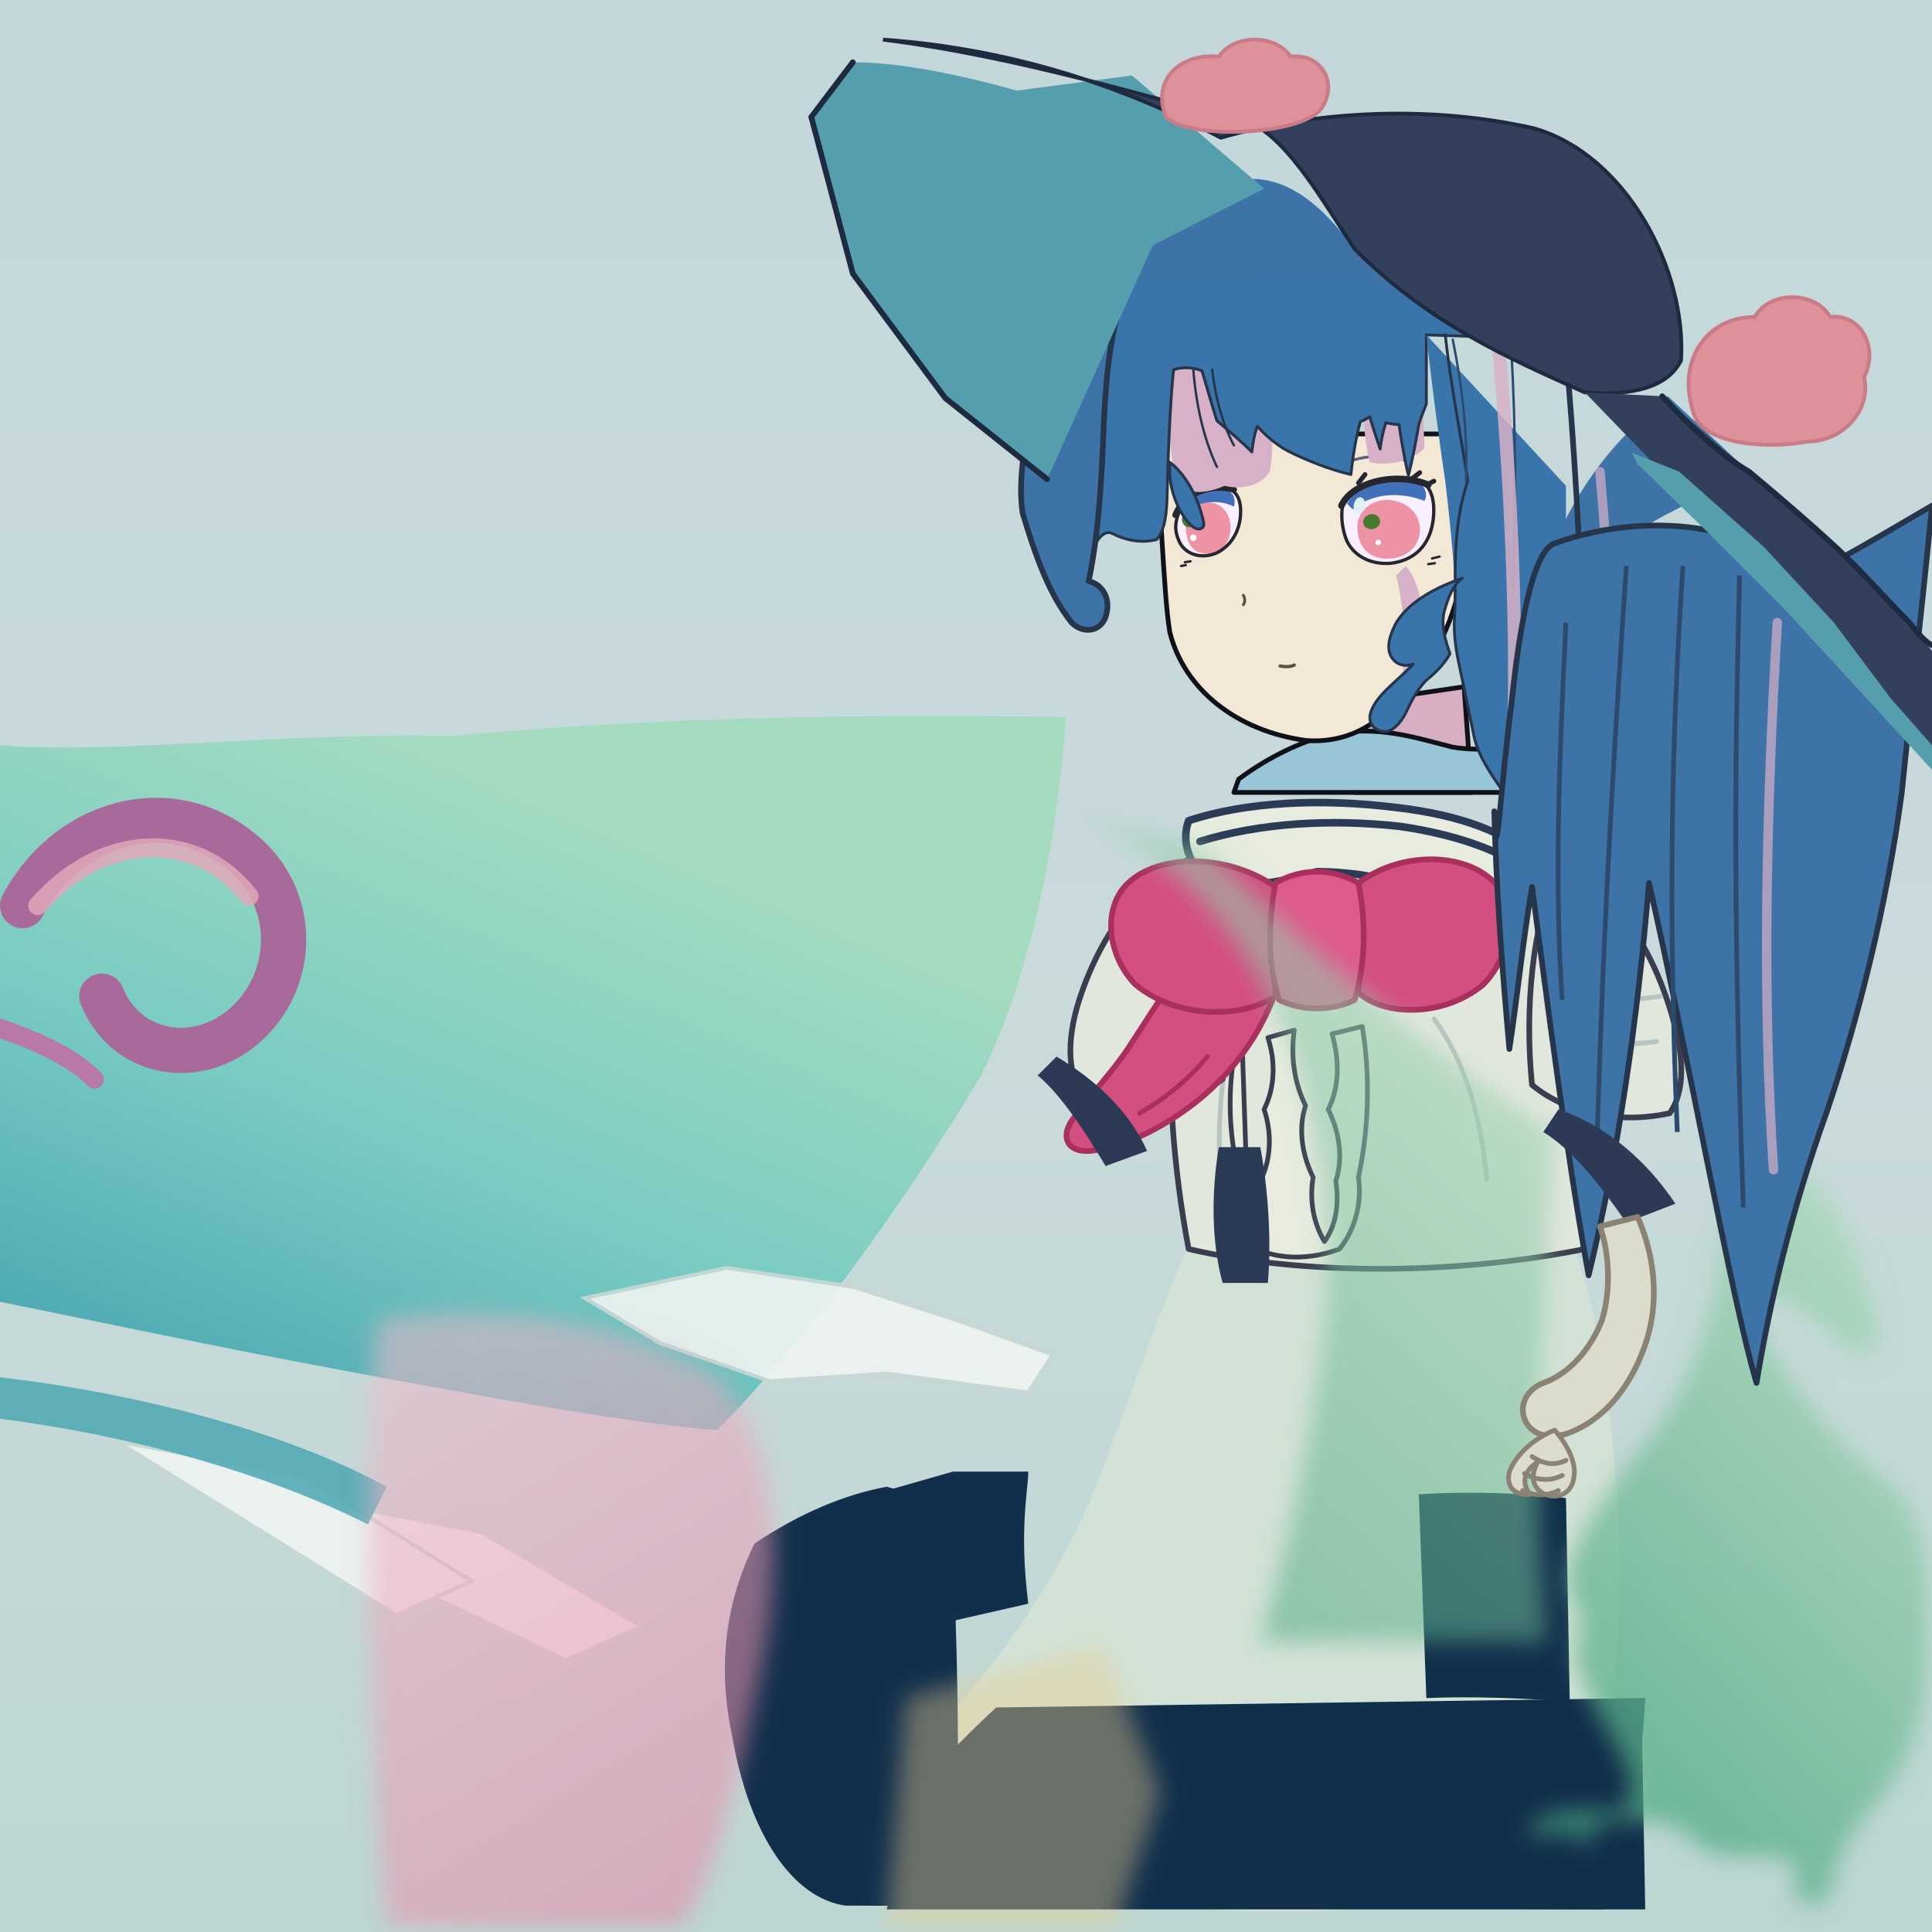
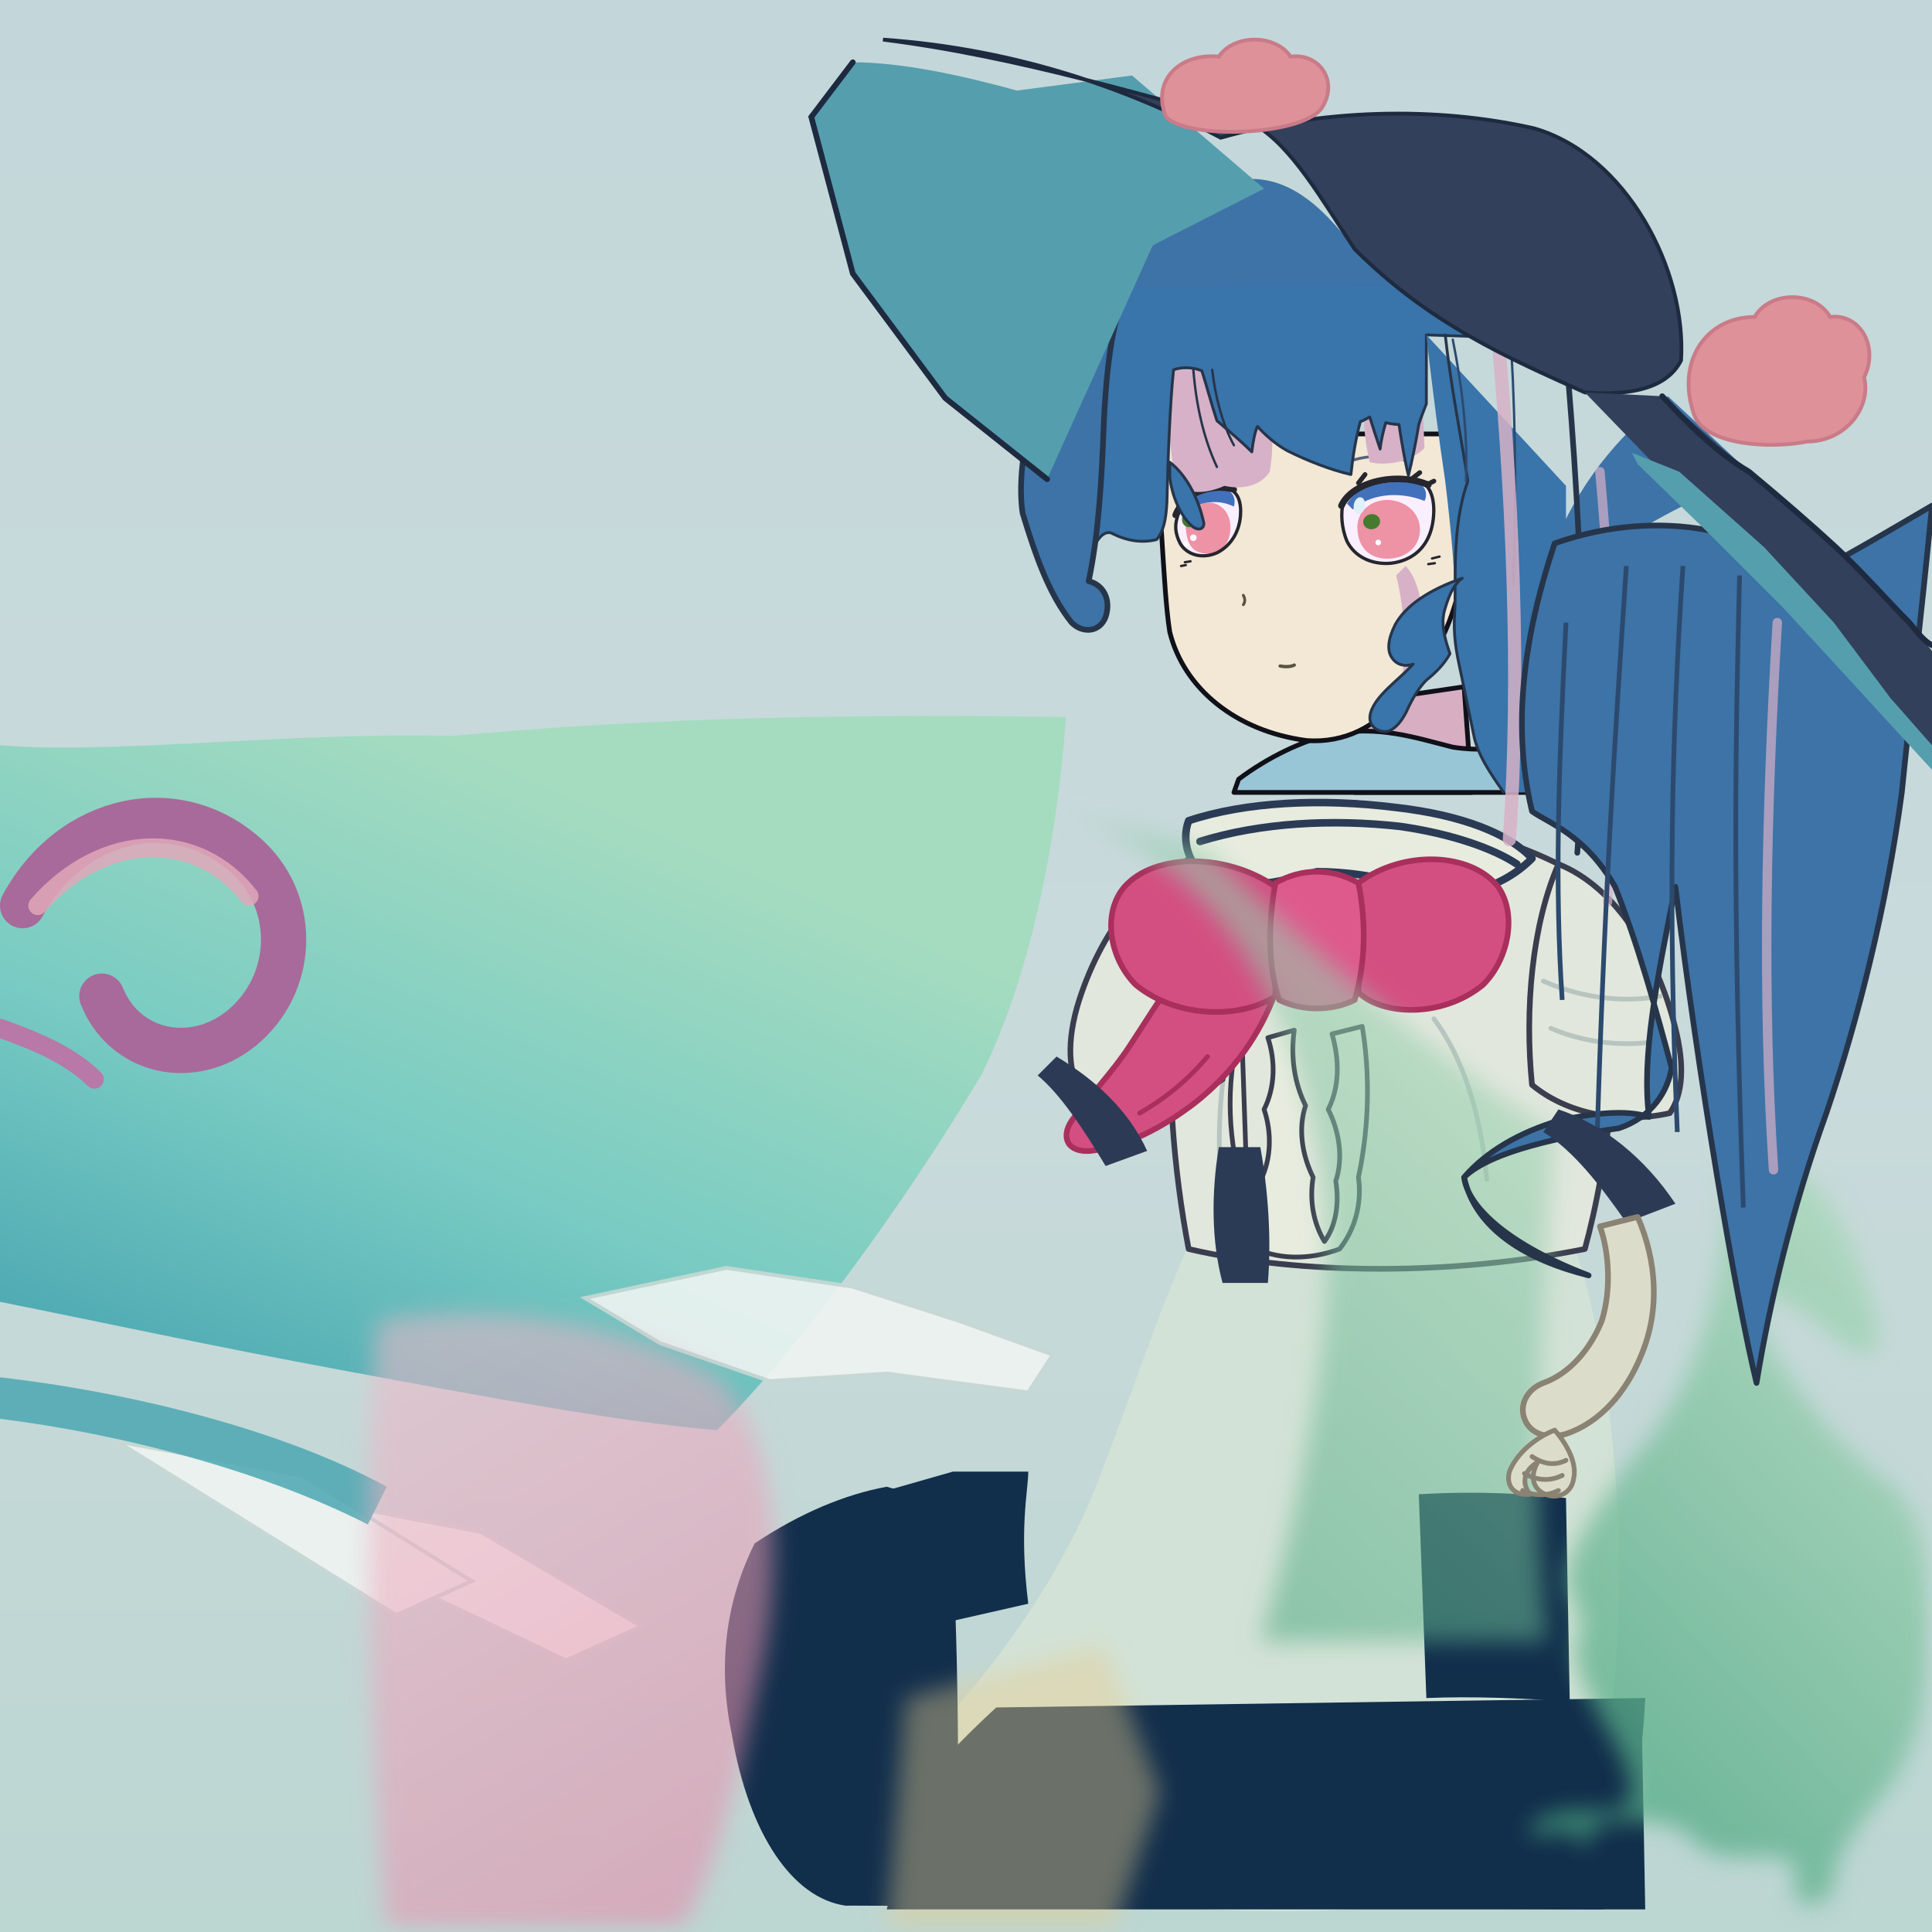
<svg xmlns="http://www.w3.org/2000/svg" viewBox="0 0 1024 1024">
  <defs>
    <linearGradient id="bgGrad" x1="0" y1="0" x2="0" y2="1">
      <stop offset="0" stop-color="#c3d7da" />
      <stop offset="0.55" stop-color="#c9dadb" />
      <stop offset="1" stop-color="#bcd6d2" />
    </linearGradient>
    <linearGradient id="ribbonGrad" x1="0.7" y1="0.2" x2="0.2" y2="1">
      <stop offset="0" stop-color="#a5dcc0" />
      <stop offset="0.55" stop-color="#78cbc3" />
      <stop offset="1" stop-color="#4ba7b1" />
    </linearGradient>
    <linearGradient id="tailGrad" x1="0" y1="0" x2="0.6" y2="1">
      <stop offset="0" stop-color="#e0a8b8" />
      <stop offset="0.5" stop-color="#b878a8" />
      <stop offset="1" stop-color="#8a5a88" />
    </linearGradient>
    <linearGradient id="greenOvGrad" x1="0.8" y1="0.1" x2="0.3" y2="1">
      <stop offset="0" stop-color="#a8d8b8" />
      <stop offset="1" stop-color="#4ba781" />
    </linearGradient>
    <linearGradient id="pinkOvGrad" x1="0.3" y1="0" x2="0.7" y2="1">
      <stop offset="0" stop-color="#f0b8c8" />
      <stop offset="1" stop-color="#e888a8" />
    </linearGradient>
    <filter id="soft" x="-20%" y="-20%" width="140%" height="140%">
      <feGaussianBlur stdDeviation="6" />
    </filter>
    <filter id="softer" x="-30%" y="-30%" width="160%" height="160%">
      <feGaussianBlur stdDeviation="14" />
    </filter>
  </defs>
  <rect id="bg-sky" width="1024" height="1024" fill="url(#bgGrad)" />
  <path id="ribbon-body" d="M 0 395              C 60 400, 150 388, 240 390              C 330 382, 420 378, 565 380              C 560 450, 545 520, 520 570              C 478 640, 424 714, 380 758              C 330 754, 255 740, 180 726              C 115 714, 50 700, 0 690 Z" fill="url(#ribbonGrad)" />
  <g id="ribbon-tail">
    <path d="M 12 480 C 38 432, 95 420, 132 455 C 158 480, 156 522, 128 545 C 102 566, 66 558, 54 528" fill="none" stroke="#a86a9a" stroke-width="24" stroke-linecap="round" />
    <path d="M 20 480 C 55 440, 105 440, 132 475" fill="none" stroke="#e0a8b8" stroke-width="10" stroke-linecap="round" opacity="0.85" />
    <path d="M 0 545 C 20 552, 38 560, 50 572" fill="none" stroke="#b878a8" stroke-width="10" stroke-linecap="round" />
  </g>
  <g id="ribbon-white" fill="#eef4f2" opacity="0.9" stroke="#c8d8d4" stroke-width="2">
    <path d="M 310 688 L 385 672 L 452 682 L 508 700 L 558 718 L 545 738 L 470 728 L 408 732 L 350 712 L 310 688 Z" />
    <path d="M 150 792 L 255 812 L 340 862 L 300 880 L 195 830 Z" />
    <path d="M 62 764 L 160 782 L 250 838 L 210 856 L 120 800 Z" />
  </g>
  <path id="ribbon-tealband" d="M 0 730 C 70 738, 150 758, 205 788 L 195 808 C 140 780, 65 760, 0 752 Z" fill="#4ba7b1" opacity="0.85" />
  <g id="skirt2" stroke-linecap="round" stroke-linejoin="round">
    <path id="skirt-underlayer" d="M 470 790 C 455 810, 442 840, 435 875 L 545 850 C 540 810, 545 790, 545 780 L 505 780 Z" fill="#112e4b" />
    <path id="skirt-light-body" d="M 630 660              C 612 700, 598 745, 578 795              C 552 855, 505 915, 448 962              C 500 990, 570 1008, 640 1012              C 720 1016, 790 1008, 838 988              C 856 930, 862 850, 856 780              C 852 730, 845 690, 834 660 Z" fill="#d2e2d6" />
    <path id="skirt-band-left" d="M 470 788 C 448 792, 424 802, 400 818 C 385 848, 380 882, 388 920 C 397 972, 420 1006, 448 1010 L 506 1004 C 509 948, 508 878, 504 798 Z" fill="#112e4b" />
    <path id="skirt-hem-solid" d="M 470 1012 C 480 970, 500 935, 528 908 L 870 902 L 872 1012 Z" fill="#112e4b" />
    <path id="skirt-band-bottom" d="M 448 1010 C 462 975, 490 940, 528 905 L 872 900 C 870 942, 862 982, 850 1012 Z" fill="#112e4b" />
    <path id="skirt-band-right" d="M 752 792 C 785 790, 812 792, 830 794 L 832 902 C 808 900, 780 899, 756 900 Z" fill="#112e4b" />
  </g>
  <g id="torso" stroke-linecap="round" stroke-linejoin="round">
    <path id="blouse" d="M 640 442              C 700 428, 770 430, 826 458              C 850 480, 860 520, 856 565              C 852 610, 846 640, 840 662              C 770 676, 690 676, 630 662              C 622 620, 618 570, 622 535              C 625 498, 630 466, 640 442 Z" fill="#e1e7dc" stroke="#3a3d4d" stroke-width="3" />
    <g id="blouse-wrinkles" fill="none" stroke="#b8c4c0" stroke-width="2.5">
      <path d="M 760 540 C 775 560, 785 590, 788 625" />
      <path d="M 650 560 C 645 590, 645 620, 650 648" />
    </g>
    <path id="jabot" d="M 658 542              C 650 570, 650 600, 658 628 C 654 640, 656 652, 662 660              C 668 650, 670 638, 668 626 C 674 614, 674 600, 670 588 C 676 576, 676 562, 672 550              L 686 546 C 684 560, 686 574, 692 586 C 688 598, 690 612, 696 624 C 694 636, 696 648, 702 658              C 708 650, 710 638, 708 626 C 712 614, 710 600, 704 588 C 710 576, 710 562, 706 548              L 722 544 C 726 568, 726 596, 720 624 C 722 638, 718 652, 710 662              C 694 668, 676 668, 662 660 Z" fill="#e7ecdf" stroke="#3a3d4d" stroke-width="2.5" />
    <path id="jabot-stripe" d="M 646 608 C 642 632, 642 658, 648 680 L 672 680 C 674 656, 672 630, 668 608 Z" fill="#2b3b55" />
    <path id="sleeve-left" d="M 640 452 C 610 460, 585 490, 572 530 C 565 552, 566 570, 574 580 C 600 588, 630 585, 648 572 C 652 530, 650 485, 640 452 Z" fill="#e1e7dc" stroke="#3a3d4d" stroke-width="3" />
    <path id="sleeve-right" d="M 826 458 C 856 470, 878 505, 888 545 C 893 565, 892 580, 885 590 C 858 596, 830 590, 812 575 C 808 535, 812 490, 826 458 Z" fill="#e1e7dc" stroke="#3a3d4d" stroke-width="3" />
    <g id="sleeve-gathers" fill="none" stroke="#b8c4c0" stroke-width="2.5">
      <path d="M 822 545 C 838 552, 858 555, 878 552" />
      <path d="M 818 520 C 836 528, 858 532, 880 528" />
    </g>
    <path id="collar-ext" d="M 630 435 C 660 425, 700 423, 740 428 C 775 432, 800 442, 812 455 C 795 472, 770 478, 748 470 C 730 464, 712 462, 698 462 C 678 468, 656 472, 640 466 C 630 458, 626 446, 630 435 Z" fill="#e7ecdf" stroke="#2b3b55" stroke-width="4" />
    <path id="collar-trim" d="M 636 446 C 668 436, 706 434, 742 438 C 770 442, 792 450, 804 458" fill="none" stroke="#2b3b55" stroke-width="4" />
    <g id="bow" stroke="#a92f5c" stroke-width="3">
      <path id="bow-tail" d="M 676 526 C 668 548, 654 568, 634 584 C 616 598, 596 608, 578 610 C 566 611, 562 603, 568 594 C 578 580, 590 568, 599 554 C 607 542, 614 530, 622 520 C 638 512, 658 515, 676 526 Z" fill="#d44f81" />
      <path id="bow-tail-fold" d="M 640 560 C 630 572, 618 582, 604 590" fill="none" stroke="#a92f5c" stroke-width="2.5" />
      <path id="bow-wing-l" d="M 676 470 C 650 452, 612 452, 596 470 C 584 484, 588 508, 602 522 C 624 540, 658 540, 676 528 Z" fill="#d44f81" />
      <path id="bow-wing-r" d="M 720 468 C 744 450, 780 452, 794 470 C 804 484, 800 508, 786 522 C 764 540, 732 538, 720 526 Z" fill="#d44f81" />
      <path id="bow-knot" d="M 676 468 C 672 490, 672 512, 678 530 C 690 536, 706 536, 718 530 C 724 510, 724 488, 720 468 C 706 460, 690 460, 676 468 Z" fill="#de5a8c" />
    </g>
  </g>
  <path id="green-behind" d="M 560 430 C 600 440, 640 470, 668 520 C 700 580, 710 650, 700 720 C 692 780, 680 830, 668 870 L 820 870 C 810 780, 818 690, 824 600 C 760 560, 690 500, 640 450 Z" fill="url(#greenOvGrad)" opacity="0.55" filter="url(#soft)" />
  <path id="green-overlay" d="M 917 600 Q 917 712 870 768 Q 824 825 832 844 Q 841 862 836 870 Q 830 879 854 920 Q 877 961 850 960 Q 823 958 814 966 Q 805 975 820 972 Q 835 968 838 976 Q 842 985 842 974 Q 843 964 867 965 Q 891 966 898 976 Q 905 985 930 984 Q 955 983 952 996 Q 948 1009 960 1009 Q 971 1009 972 996 Q 972 982 998 951 Q 1023 920 1023 860 Q 1023 801 998 784 Q 974 767 949 731 Q 924 695 932 688 Q 939 680 972 708 Q 1005 737 990 684 Q 974 631 946 616 Z" fill="url(#greenOvGrad)" opacity="0.75" filter="url(#soft)" />
  <path id="pink-overlay" d="M 200 700 C 260 690, 330 700, 380 730 C 412 760, 418 830, 400 900 C 388 960, 372 1010, 360 1022 L 205 1022 C 195 910, 192 790, 200 700 Z" fill="url(#pinkOvGrad)" opacity="0.55" filter="url(#soft)" />
  <path id="yellow-overlay" d="M 480 900 L 585 872 L 615 950 L 590 1024 L 470 1024 Z" fill="#e6cc90" opacity="0.42" filter="url(#soft)" />
  <g id="face-group" transform="translate(580,150) scale(0.5)" stroke-linecap="round" stroke-linejoin="round">
    <path id="neck" d="M 276 445 L 392 428 L 400 540 L 276 540 Z" fill="#d7aec2" stroke="#101018" stroke-width="5" />
    <path id="collar" d="M 148 540 L 153 526 C 185 502, 220 486, 248 479 C 300 468, 340 482, 380 492 C 430 500, 470 485, 500 468 L 500 540 Z" fill="#99c6d6" stroke="#101018" stroke-width="5" />
    <g id="face">
      <path id="skin" d="M 60 160 C 72 220, 72 320, 80 370 C 95 430, 150 475, 225 485 C 265 488, 300 470, 322 440 C 358 408, 380 360, 388 318 C 393 262, 388 205, 372 160 Z" fill="#f2e8d5" stroke="#101018" stroke-width="5" />
      <path id="skin-shadow-cheek" d="M 330 300 C 350 320, 355 380, 340 430 C 335 445, 326 450, 322 445 C 332 400, 330 350, 320 310 Z" fill="#d7b1c7" />
      <path id="nose" d="M 158 331 C 160 335, 160 338, 158 341" fill="none" stroke="#5a533e" stroke-width="3" stroke-linecap="round" />
      <path id="mouth" d="M 197 406 C 202 407, 208 407, 212 405" fill="none" stroke="#5a533e" stroke-width="3.5" stroke-linecap="round" />
    </g>
    <g id="eye-left">
      <path id="eyeL-sclera" d="M 88 248 C 94 228, 116 214, 142 218 C 152 221, 156 232, 155 246 C 154 262, 146 278, 130 286 C 114 293, 98 288, 91 276 C 86 266, 85 258, 88 248 Z" fill="#faefff" />
      <path id="eyeL-lid-band" d="M 92 244 C 100 226, 122 216, 142 220 C 148 223, 150 230, 148 237 C 130 228, 108 232, 96 246 Z" fill="#4171ba" />
      <path id="eyeL-iris" d="M 97 260 C 96 242, 110 231, 125 233 C 139 236, 146 249, 144 264 C 142 281, 128 290, 113 286 C 101 283, 98 272, 97 260 Z" fill="#ee92a5" />
      <ellipse id="eyeL-green" cx="101" cy="250" rx="8" ry="9" transform="rotate(15 101 250)" fill="#467a2e" />
      <ellipse id="eyeL-glint" cx="90" cy="228" rx="6" ry="8" fill="#dff0f7" />
      <circle id="eyeL-dot1" cx="105" cy="270" r="3.5" fill="#ffffff" />
      <circle id="eyeL-dot2" cx="97" cy="277" r="2.5" fill="#ffffff" />
      <path id="eyeL-outline" d="M 88 248 C 94 228, 116 214, 142 218 C 152 221, 156 232, 155 246 C 154 262, 146 278, 130 286 C 114 293, 98 288, 91 276 C 86 266, 85 258, 88 248 Z" fill="none" stroke="#26262e" stroke-width="3.5" />
      <path id="eyeL-lash-top" d="M 86 246 C 94 224, 122 212, 148 219" fill="none" stroke="#26262e" stroke-width="6.5" stroke-linecap="round" />
      <g id="eyeL-lower-ticks" stroke="#26262e" stroke-width="2.5" stroke-linecap="round">
        <path d="M 96 296 L 102 295" />
        <path d="M 92 300 L 97 299" />
      </g>
    </g>
    <g id="eye-right">
      <path id="eyeR-sclera" d="M 264 232 C 272 212, 320 202, 348 212 C 360 218, 362 240, 358 258 C 353 280, 338 294, 315 297 C 294 299, 276 290, 268 274 C 262 260, 261 244, 264 232 Z" fill="#faefff" />
      <path id="eyeR-lid-band" d="M 268 234 C 278 214, 318 206, 346 214 C 352 217, 353 226, 350 231 C 322 220, 292 224, 274 240 Z" fill="#4171ba" />
      <path id="eyeR-iris" d="M 279 262 C 277 242, 294 229, 313 230 C 334 232, 347 247, 345 265 C 343 283, 326 294, 306 292 C 289 290, 280 278, 279 262 Z" fill="#ee92a5" />
      <ellipse id="eyeR-green" cx="294" cy="253" rx="9" ry="8" transform="rotate(-10 294 253)" fill="#467a2e" />
      <ellipse id="eyeR-glint" cx="281" cy="236" rx="6" ry="9" transform="rotate(10 281 236)" fill="#dff0f7" />
      <circle id="eyeR-dot1" cx="301" cy="275" r="3" fill="#ffffff" />
      <path id="eyeR-outline" d="M 264 232 C 272 212, 320 202, 348 212 C 360 218, 362 240, 358 258 C 353 280, 338 294, 315 297 C 294 299, 276 290, 268 274 C 262 260, 261 244, 264 232 Z" fill="none" stroke="#26262e" stroke-width="3.5" />
      <path id="eyeR-lash-top" d="M 262 236 C 274 210, 322 200, 354 214" fill="none" stroke="#26262e" stroke-width="7" stroke-linecap="round" />
      <g id="eyeR-lash-spikes" stroke="#26262e" stroke-width="5" stroke-linecap="round">
        <path d="M 280 212 L 287 203" />
        <path d="M 336 208 L 345 201" />
        <path d="M 352 214 L 360 210" />
      </g>
      <g id="eyeR-lower-ticks" stroke="#26262e" stroke-width="2.5" stroke-linecap="round">
        <path d="M 358 292 L 366 290" />
        <path d="M 354 298 L 361 297" />
      </g>
      <path id="brow-left" d="M 88 205 C 105 199, 125 199, 142 203" fill="none" stroke="#55627a" stroke-width="3" />
      <path id="brow-right" d="M 268 190 C 288 182, 312 182, 330 188" fill="none" stroke="#55627a" stroke-width="3" />
    </g>
    <g id="hair" stroke="#26354a" stroke-width="3">
      <path id="pink-pocket-1" d="M 78 92 L 175 92 C 188 128, 192 165, 186 200 C 176 216, 155 219, 138 215 C 118 224, 98 224, 88 213 C 80 190, 77 130, 78 92 Z" fill="#d7b1c7" stroke="none" />
      <path id="pink-pocket-2" d="M 286 128 L 348 125 L 350 175 C 335 190, 310 194, 292 190 C 287 170, 285 148, 286 128 Z" fill="#d7b1c7" stroke="none" />
      <path id="hair-top" d="M 0 0 L 500 0 L 500 60 L 352 55 L 352 128              C 349 136, 346 143, 344 150              C 341 168, 337 188, 333 204              C 329 188, 325 164, 323 150              C 318 150, 313 149, 309 148              C 306 158, 304 167, 303 176              C 299 164, 295 152, 292 142              C 288 144, 285 146, 282 147              C 277 165, 274 185, 272 203              C 250 198, 225 188, 205 178              C 192 171, 180 160, 173 152              C 170 158, 168 170, 167 179              C 158 170, 143 157, 130 146              C 124 128, 118 105, 114 93              C 104 89, 92 89, 84 92              C 80 130, 78 190, 77 232              C 76 252, 73 264, 66 272              C 50 276, 34 273, 20 266              C 12 261, 4 270, 0 279 Z" fill="#3974ab" />
      <g id="hair-thin-lines" fill="none" stroke="#26354a" stroke-width="2.5">
        <path d="M 105 92 C 108 130, 116 165, 130 195" />
        <path d="M 125 92 C 128 120, 136 150, 148 172" />
      </g>
      <path id="hair-eye-strand" d="M 80 190 C 96 202, 110 226, 116 254 C 117 261, 110 263, 104 258 C 92 248, 82 226, 80 205 Z" fill="#3974ab" />
      <path id="hair-right" d="M 352 55 L 500 215 L 500 540 L 434 540              C 420 520, 406 500, 402 478              C 398 458, 394 440, 390 420              C 386 400, 380 380, 382 350              C 384 320, 378 260, 372 210              C 366 170, 358 110, 352 55 Z" fill="#3974ab" stroke="none" />
      <path id="hair-right-edge" d="M 372 55 C 378 110, 390 170, 396 210 C 378 260, 384 320, 382 350 C 380 380, 386 400, 390 420 C 394 440, 398 458, 402 478 C 406 500, 420 520, 434 540" fill="none" stroke="#26354a" stroke-width="3" />
      <path id="hair-curl" d="M 390 313              C 355 325, 330 342, 319 362              C 311 378, 310 390, 316 398              C 321 405, 330 407, 338 404              C 328 415, 315 425, 305 436              C 295 447, 290 458, 293 466              C 296 473, 304 477, 312 475              C 320 472, 327 463, 332 452              C 337 441, 344 429, 352 421              C 362 413, 371 404, 377 393              C 373 381, 367 364, 371 348              C 375 334, 380 320, 390 313 Z" fill="#3974ab" />
      <g id="hair-lines" fill="none" stroke="#2c4a6e" stroke-width="2.5">
        <path d="M 380 60 C 390 110, 396 160, 394 210" />
        <path d="M 440 40 C 446 120, 448 220, 444 320" />
      </g>
    </g>
  </g>
  <path id="bangs-top-filler" d="M 580 152 L 611 130 L 653 96 C 680 90, 700 108, 718 132 C 760 142, 800 146, 830 150 Z" fill="#3d73a7" />
  <path id="curtain-filler" d="M 824 288 C 840 250, 862 228, 884 210 L 927 250 C 900 265, 872 276, 852 293 C 844 300, 833 297, 824 288 Z" fill="#3d73a7" />
  <g id="right-wall-strands" fill="none" stroke-linecap="round">
    <path d="M 792 158 C 802 260, 806 360, 800 445" stroke="#d7b1c7" stroke-width="7" opacity="0.85" />
    <path d="M 828 165 C 838 270, 842 370, 836 452" stroke="#26354a" stroke-width="3" />
    <path d="M 848 250 C 856 340, 858 420, 852 478" stroke="#d7b1c7" stroke-width="5" opacity="0.7" />
  </g>
-   <path id="curtain" d="M 824 288              C 880 268, 938 282, 952 308              C 970 300, 1000 282, 1024 268              C 1018 330, 1012 380, 1008 420              C 1000 480, 985 540, 968 590              C 950 640, 938 690, 931 733              C 918 690, 895 560, 874 468              C 868 540, 858 610, 842 676              C 830 610, 820 530, 812 470              C 807 500, 804 530, 800 556              C 796 512, 793 470, 792 430              C 793 468, 795 420, 801 374              C 805 335, 812 292, 824 288 Z" fill="#3d73a7" stroke="#26354a" stroke-width="3" stroke-linecap="round" stroke-linejoin="round" />
+   <path id="curtain" d="M 824 288              C 880 268, 938 282, 952 308              C 970 300, 1000 282, 1024 268              C 1018 330, 1012 380, 1008 420              C 1000 480, 985 540, 968 590              C 950 640, 938 690, 931 733              C 920 688, 900 570, 888 470              C 878 520, 870 560, 874 592              C 862 588, 844 590, 826 594              C 806 600, 788 610, 776 624              C 782 652, 810 668, 842 676              C 800 660, 778 640, 776 624              C 790 610, 830 602, 858 598              C 876 592, 884 578, 886 566              C 878 536, 868 500, 856 470              C 840 442, 820 436, 812 430              C 800 380, 810 330, 824 288 Z" fill="#3d73a7" stroke="#26354a" stroke-width="3" stroke-linecap="round" stroke-linejoin="round" />
  <path id="wing-strand" d="M 562 168 C 549 205, 538 245, 542 272 C 549 295, 556 315, 568 330 C 574 336, 583 335, 586 327 C 589 318, 585 310, 577 308 C 582 285, 584 255, 585 225 C 586 203, 588 183, 592 168" fill="#3d73a7" stroke="#26354a" stroke-width="3" stroke-linecap="round" stroke-linejoin="round" />
  <path d="M 942 330 C 936 430, 934 530, 940 620" stroke="#d7b1c7" stroke-width="5" opacity="0.7" fill="none" stroke-linecap="round" />
  <g id="curtain-flow" fill="none" stroke="#2c4a6e" stroke-width="2.5">
    <path d="M 862 300 C 856 390, 850 480, 846 620" />
    <path d="M 892 300 C 886 390, 884 480, 889 600" />
    <path d="M 922 305 C 920 390, 918 470, 924 640" />
    <path d="M 830 330 C 826 410, 824 470, 828 530" />
  </g>
  <g id="arms" stroke-linecap="round" stroke-linejoin="round">
    <path id="cuff-left" d="M 560 560 C 580 572, 598 588, 608 610 L 586 618 C 574 598, 562 580, 550 570 Z" fill="#2c3a55" />
    <path id="cuff-right" d="M 826 588 C 850 596, 872 614, 888 638 L 862 648 C 848 628, 834 610, 818 600 Z" fill="#2c3a55" />
    <path id="arm-right" d="M 868 645 C 878 668, 880 694, 870 718 C 862 738, 848 754, 830 760 C 820 763, 811 760, 808 752 C 805 744, 810 736, 818 733 C 832 728, 843 715, 849 700 C 854 684, 853 664, 848 650 Z" fill="#dcdccb" stroke="#8a8272" stroke-width="3" />
    <path id="hand" d="M 824 758 C 814 762, 804 770, 800 780 C 798 788, 803 793, 811 792 C 806 786, 808 779, 815 775 C 811 782, 812 789, 819 792 C 826 795, 833 791, 834 784 C 836 776, 831 766, 824 758 Z" fill="#dcdccb" stroke="#8a8272" stroke-width="2.5" />
    <g id="fingers" fill="none" stroke="#8a8272" stroke-width="2.5">
      <path d="M 812 772 C 818 776, 824 777, 830 774" />
      <path d="M 808 781 C 815 785, 822 785, 828 782" />
      <path d="M 807 790 C 813 793, 820 793, 826 790" />
    </g>
  </g>
  <path id="brim-underside" d="M 452 33 L 430 62 L 452 145 L 501 211 L 555 254 L 611 130 L 670 100 L 600 40 L 539 48 C 510 40, 478 33, 452 33 Z" fill="#559eae" />
  <path id="hat-dome" d="M 468 21 C 540 26, 600 48, 647 73 C 700 58, 760 56, 813 68 C 862 82, 894 143, 891 191 C 884 205, 866 210, 840 208 C 800 190, 758 172, 718 132 C 700 105, 685 78, 665 66 C 610 52, 540 30, 468 21 Z" fill="#32405b" stroke="#1e2a3f" stroke-width="2" />
  <path id="brim-band" d="M 840 208 L 1024 398 L 1024 345 L 1012 330 L 973 290 L 927 250 L 881 210 Z" fill="#32405b" />
  <path id="brim-teal-rim" d="M 865 240 L 890 250 L 935 290 L 972 330 L 1002 370 L 1024 395 L 1024 408 L 980 360 L 945 322 L 905 282 L 868 246 Z" fill="#559eae" />
  <path id="pom-1" d="M 618 62 C 610 42, 626 28, 646 30 C 654 18, 676 18, 684 30 C 700 28, 710 44, 700 58 C 688 72, 630 74, 618 62 Z" fill="#df9199" stroke="#c97b88" stroke-width="2" />
  <path id="pom-2" d="M 898 220 C 888 192, 904 168, 930 168 C 938 154, 962 154, 970 168 C 986 166, 996 184, 988 200 C 992 216, 978 234, 958 234 C 938 238, 904 236, 898 220 Z" fill="#df9199" stroke="#c97b88" stroke-width="2" />
  <g id="brim-edges" fill="none" stroke="#1e2a3f" stroke-width="3" stroke-linecap="round">
    <path d="M 452 33 L 430 62 L 452 145 L 501 211 L 555 254" />
    <path d="M 881 210 C 895 225, 910 240, 927 250 C 945 265, 960 278, 973 290 C 988 304, 1000 318, 1012 330 C 1016 335, 1020 340, 1024 342" />
  </g>
</svg>
